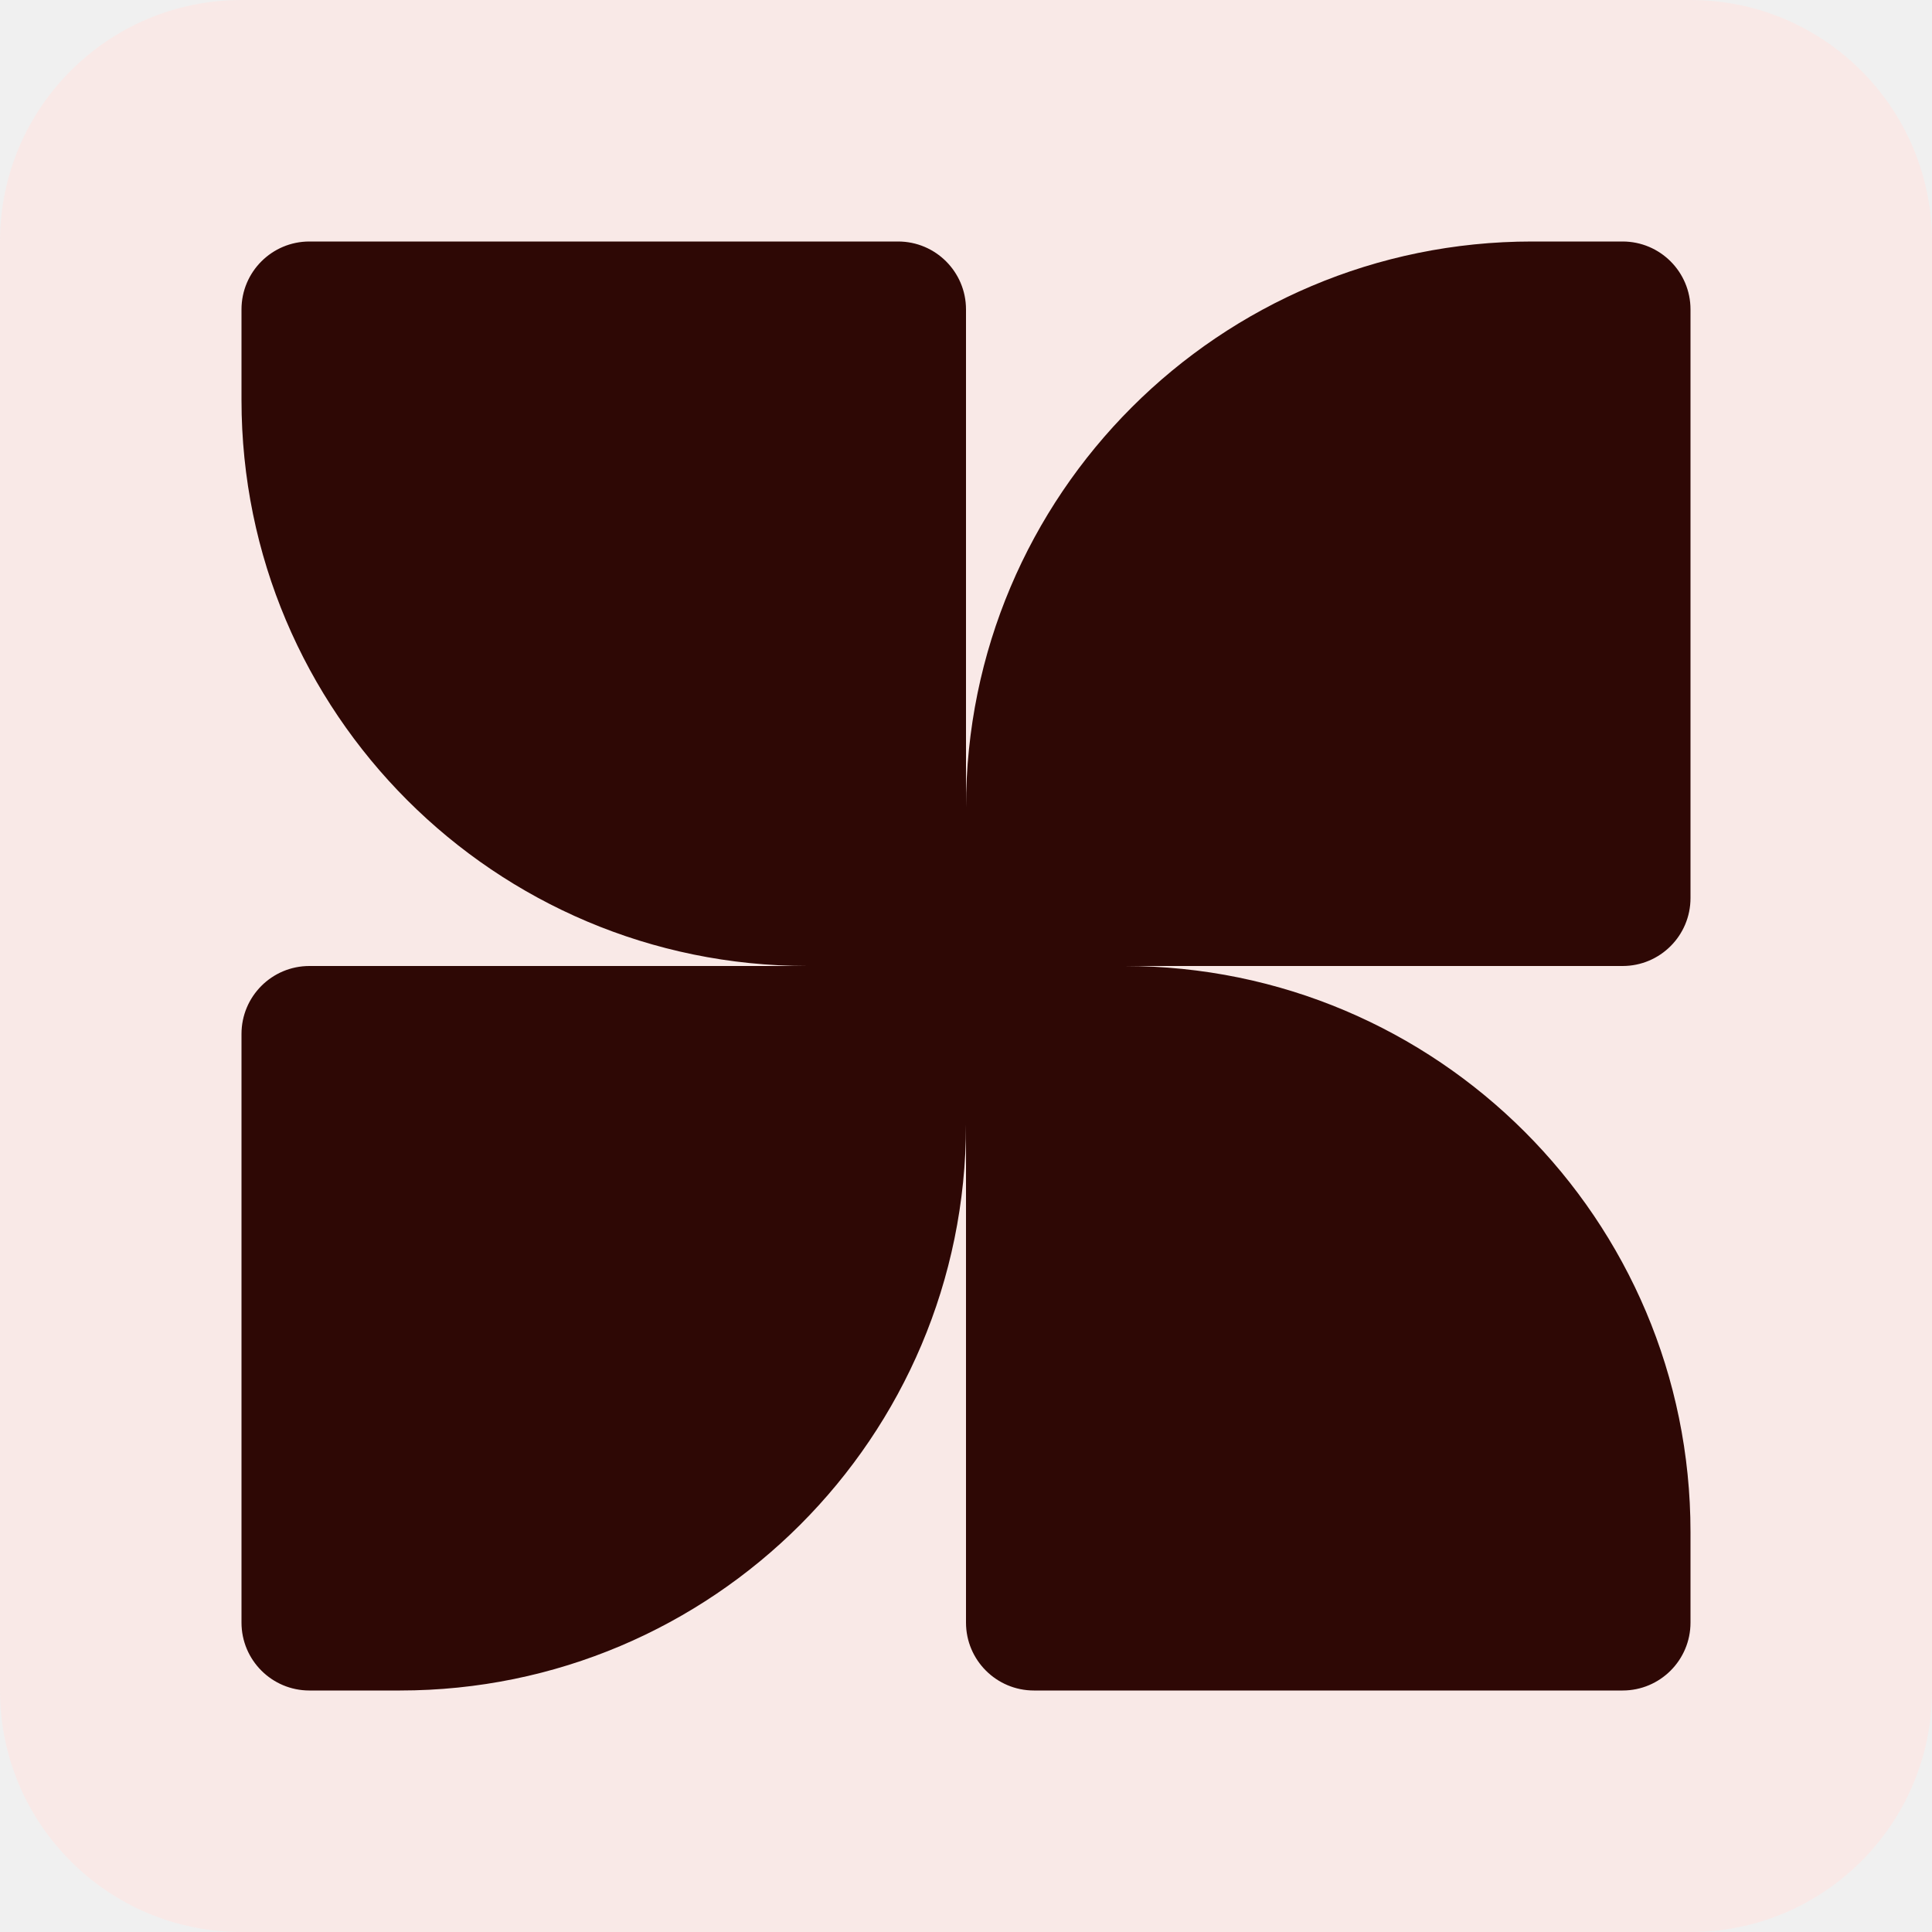
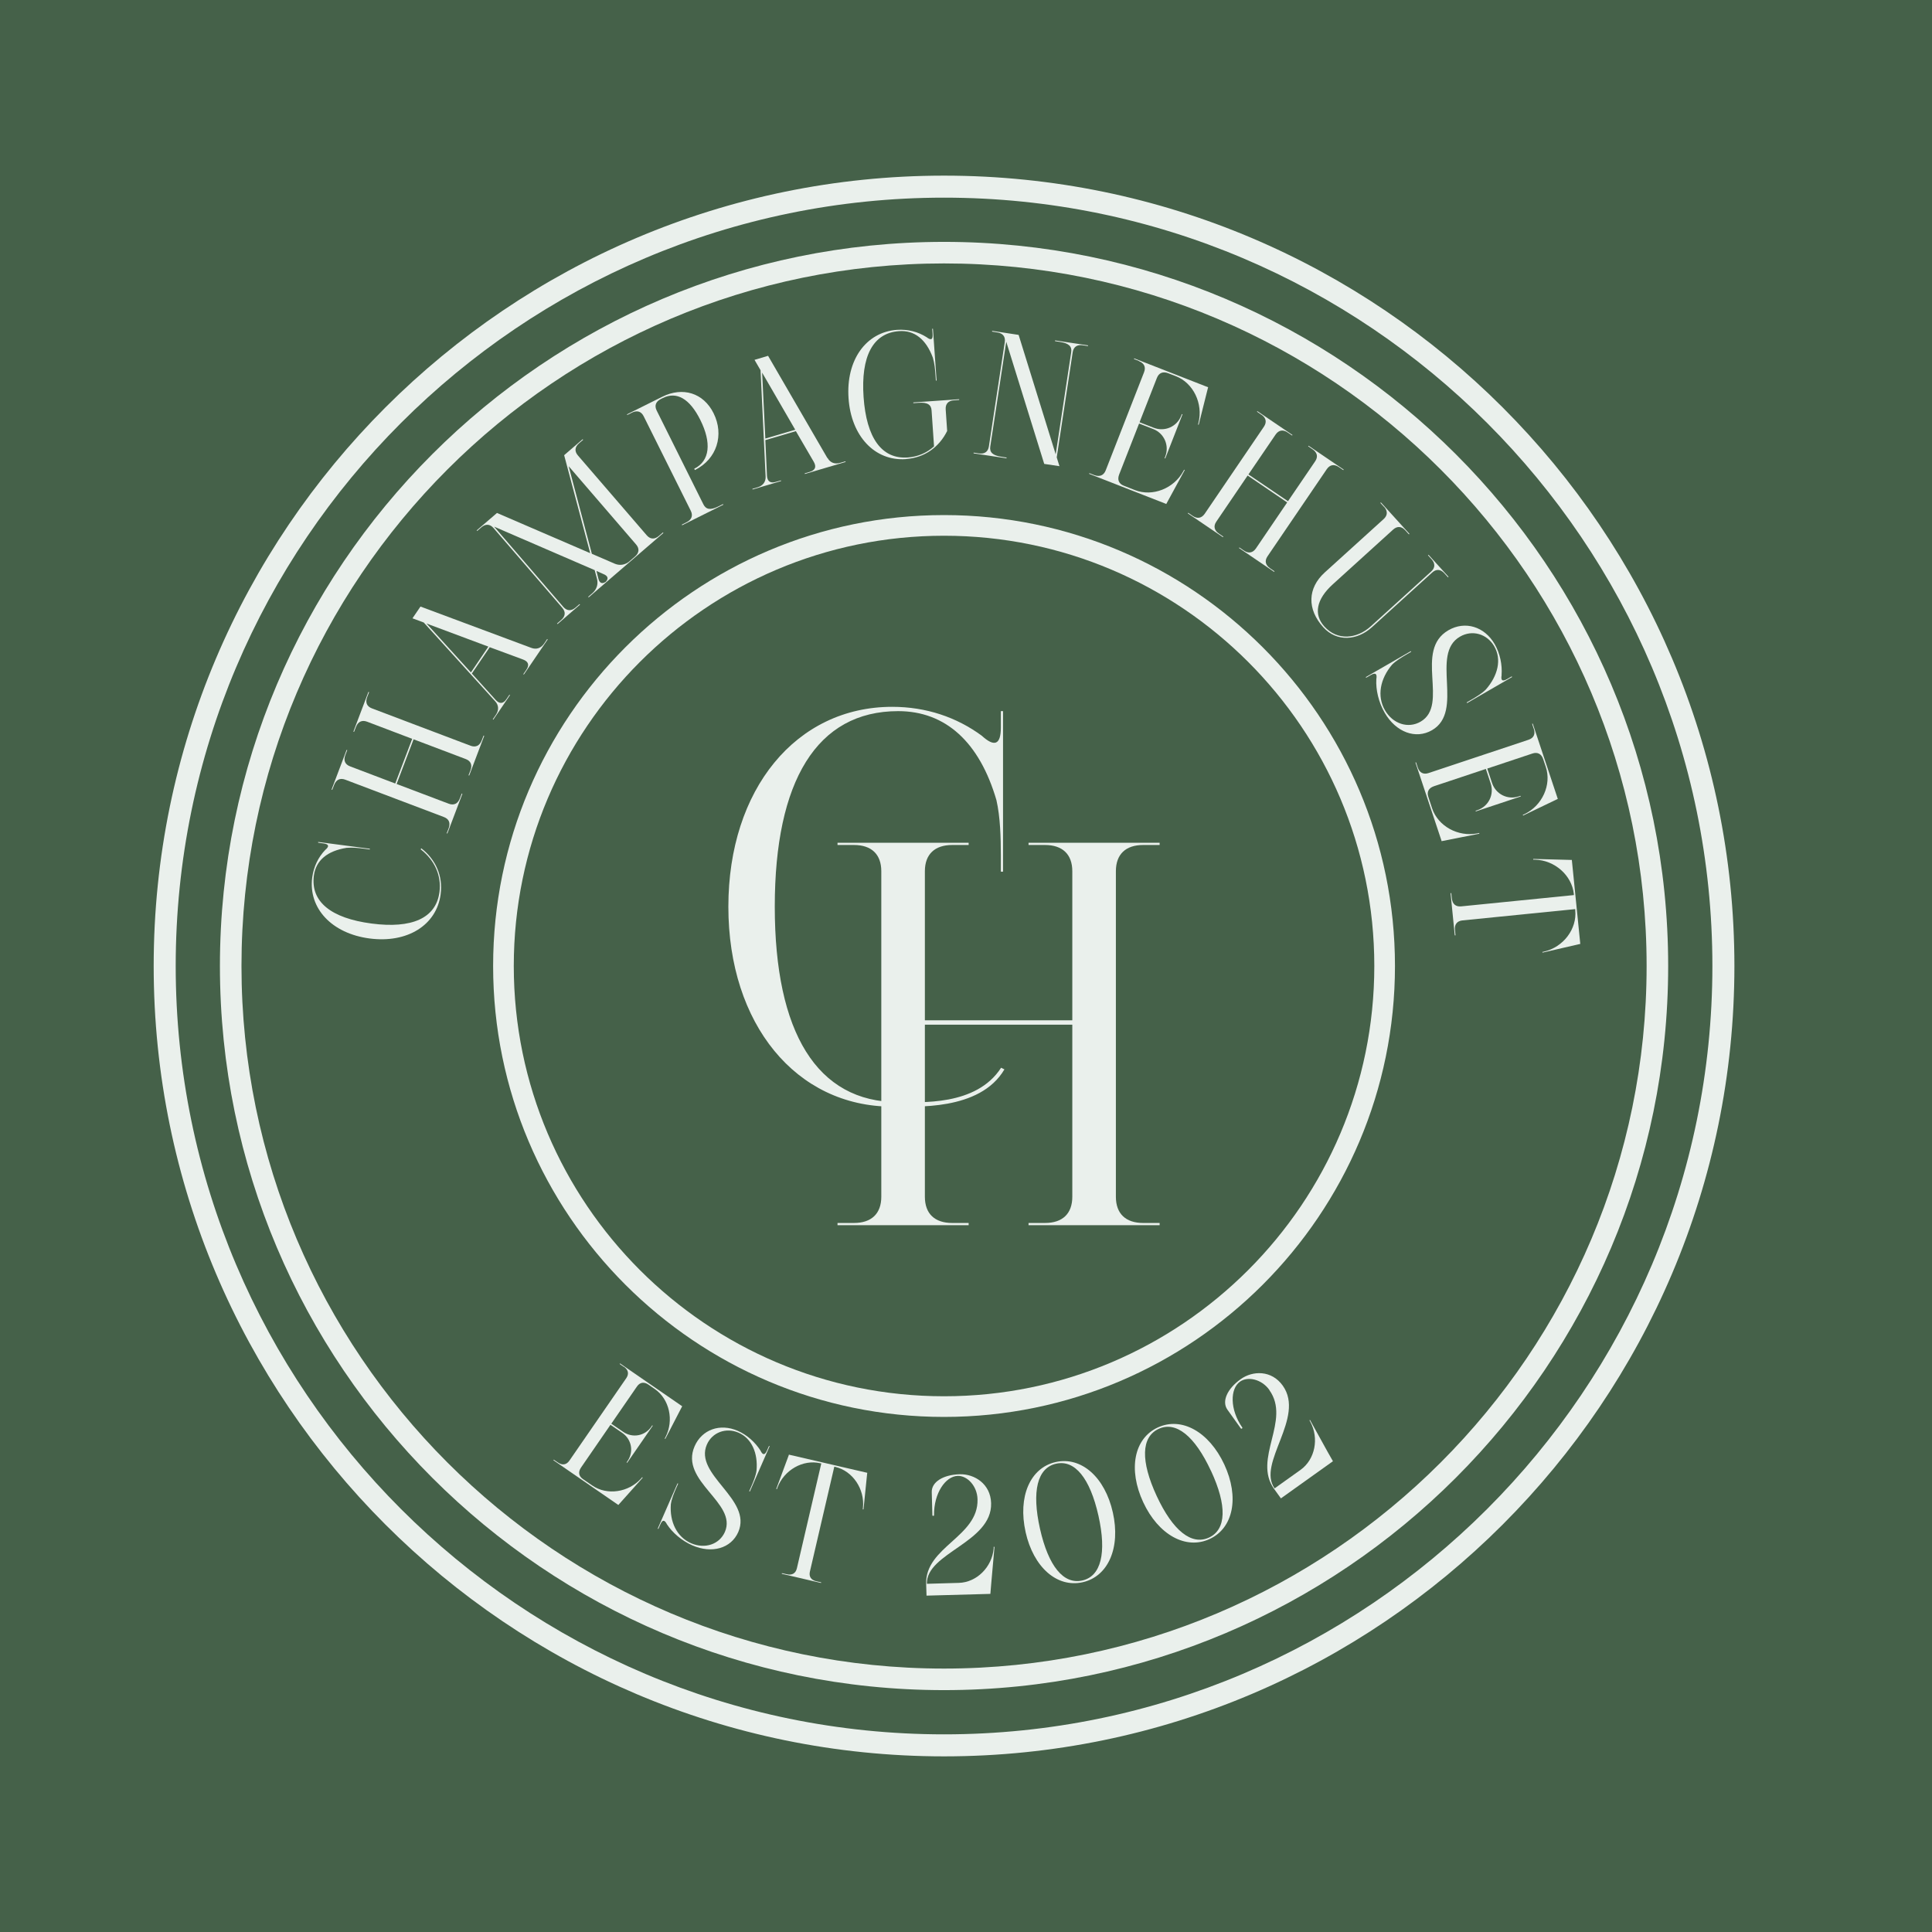
- <svg xmlns="http://www.w3.org/2000/svg" width="256" height="256" viewBox="0 0 256 256" fill="none">
-   <rect width="256" height="256" rx="32" fill="#F9E9E7" />
-   <g clip-path="url(#clip0_2022_4782)">
-     <path d="M203 32C161.579 32 128 65.579 128 107V41C128 36.029 123.971 32 119 32H41C36.029 32 32 36.029 32 41V53C32 94.421 65.579 128 107 128H41C36.029 128 32 132.029 32 137V215C32 219.971 36.029 224 41 224H53C94.421 224 128 190.421 128 149V215C128 219.971 132.029 224 137 224H215C219.971 224 224 219.971 224 215V203C224 161.579 190.421 128 149 128H215C219.971 128 224 123.971 224 119V41C224 36.029 219.971 32 215 32H203Z" fill="#2E0805" />
-   </g>
-   <defs>
-     <clipPath id="clip0_2022_4782">
-       <rect width="192" height="192" fill="white" transform="translate(32 32)" />
-     </clipPath>
-   </defs>
+ <svg xmlns="http://www.w3.org/2000/svg" width="88" height="88" viewBox="0 0 88 88" fill="none">
+   <rect width="88" height="88" fill="#456149" />
+   <path d="M43 64.539C31.676 64.539 22.461 55.324 22.461 44C22.461 32.676 31.676 23.461 43 23.461C54.324 23.461 63.539 32.676 63.539 44C63.539 55.324 54.324 64.539 43 64.539ZM43 24.402C32.194 24.402 23.402 33.194 23.402 44C23.402 54.806 32.194 63.598 43 63.598C53.806 63.598 62.598 54.806 62.598 44C62.598 33.194 53.806 24.402 43 24.402Z" fill="#EAF0EC" />
+   <path d="M43 80C23.151 80 7 63.849 7 44C7 24.151 23.151 8 43 8C62.849 8 79 24.151 79 44C79 63.849 62.849 80 43 80ZM43 9.003C23.703 9.003 8.003 24.703 8.003 44C8.003 63.297 23.703 78.997 43 78.997C62.297 78.997 77.997 63.297 77.997 44C77.997 24.703 62.297 9.003 43 9.003Z" fill="#EAF0EC" />
+   <path d="M43 76.983C24.814 76.983 10.017 62.186 10.017 44C10.017 25.814 24.814 11.017 43 11.017C61.186 11.017 75.983 25.814 75.983 44C75.983 62.186 61.186 76.983 43 76.983ZM43 11.999C25.353 11.999 10.999 26.353 10.999 44C10.999 61.647 25.353 76.001 43 76.001C60.647 76.001 75.001 61.647 75.001 44C75.001 26.353 60.647 11.999 43 11.999Z" fill="#EAF0EC" />
+   <path d="M20.071 40.732C19.887 42.141 18.55 42.972 16.833 42.746C15.115 42.521 14.037 41.372 14.221 39.968C14.288 39.474 14.497 39.044 14.814 38.714C15.007 38.551 14.986 38.451 14.731 38.417L14.492 38.384V38.35L16.845 38.66V38.693L16.603 38.66C16.348 38.626 16.043 38.593 15.788 38.618C14.91 38.756 14.388 39.19 14.296 39.884C14.142 41.075 15.082 41.823 16.92 42.065C18.759 42.308 19.862 41.823 20.017 40.632C20.117 39.871 19.787 39.169 19.16 38.685L19.189 38.639C19.846 39.148 20.18 39.897 20.071 40.728V40.732Z" fill="#EAF0EC" />
+   <path d="M15.22 35.751L15.132 35.977L15.103 35.964L15.788 34.155L15.817 34.167L15.729 34.393C15.637 34.635 15.713 34.819 15.947 34.907L18.003 35.688L18.776 33.653L16.72 32.872C16.486 32.784 16.306 32.872 16.214 33.11L16.126 33.336L16.097 33.323L16.782 31.514L16.812 31.526L16.724 31.752C16.632 31.994 16.707 32.178 16.941 32.266L21.433 33.967C21.667 34.055 21.847 33.967 21.939 33.729L22.027 33.503L22.056 33.516L21.371 35.325L21.341 35.312L21.429 35.087C21.521 34.844 21.446 34.66 21.212 34.573L18.838 33.674L18.065 35.709L20.439 36.608C20.673 36.696 20.853 36.608 20.945 36.37L21.032 36.144L21.061 36.157L20.376 37.966L20.347 37.953L20.435 37.728C20.527 37.485 20.451 37.301 20.217 37.214L15.725 35.513C15.491 35.425 15.312 35.513 15.22 35.751Z" fill="#EAF0EC" />
+   <path d="M24.196 29.508C24.434 29.6 24.643 29.521 24.789 29.308L24.923 29.107L24.948 29.124L23.861 30.724L23.836 30.707L23.974 30.507C24.12 30.294 24.07 30.135 23.832 30.043L22.307 29.479L21.492 30.678L22.583 31.886C22.758 32.074 22.925 32.057 23.067 31.844L23.205 31.643L23.23 31.66L22.47 32.78L22.445 32.763L22.583 32.563C22.729 32.35 22.725 32.124 22.549 31.936L19.302 28.355L18.788 28.163L19.152 27.628L24.196 29.508ZM22.248 29.454L19.428 28.401L21.45 30.628L22.244 29.454H22.248Z" fill="#EAF0EC" />
+   <path d="M21.918 24.026L21.734 24.184L21.713 24.159L22.637 23.365L26.883 25.196L25.696 20.733L26.54 20.006L26.561 20.031L26.377 20.189C26.18 20.357 26.16 20.557 26.323 20.745L29.457 24.381C29.62 24.569 29.82 24.577 30.012 24.41L30.196 24.251L30.217 24.276L26.811 27.21L26.791 27.185L26.974 27.026C27.171 26.859 27.254 26.625 27.196 26.378L27.087 25.969L22.507 23.988L25.658 27.644C25.821 27.832 26.022 27.841 26.214 27.674L26.398 27.515L26.419 27.54L25.395 28.426L25.374 28.401L25.558 28.242C25.754 28.075 25.775 27.874 25.612 27.686L22.478 24.051C22.315 23.863 22.115 23.854 21.922 24.021L21.918 24.026ZM28.679 25.559L28.918 25.354C29.114 25.187 29.135 24.987 28.972 24.799L25.901 21.234L26.958 25.225L28.011 25.68C28.245 25.776 28.487 25.726 28.684 25.559H28.679ZM27.593 26.499C27.731 26.349 27.689 26.228 27.476 26.144L27.167 26.006L27.25 26.336C27.3 26.558 27.417 26.616 27.593 26.499Z" fill="#EAF0EC" />
+   <path d="M28.788 18.794L28.571 18.902L28.558 18.873L30.167 18.071C31.09 17.611 32.039 17.887 32.503 18.823C32.992 19.805 32.658 20.908 31.651 21.41L31.621 21.351C32.336 20.996 32.419 20.169 31.897 19.124C31.412 18.15 30.815 17.82 30.192 18.129L30.1 18.175C29.87 18.292 29.799 18.476 29.912 18.702L32.039 22.973C32.156 23.211 32.365 23.244 32.716 23.069L32.933 22.96L32.946 22.989L31.07 23.925L31.057 23.896L31.274 23.787C31.504 23.67 31.575 23.486 31.462 23.261L29.319 18.961C29.206 18.735 29.018 18.681 28.784 18.794H28.788Z" fill="#EAF0EC" />
+   <path d="M37.693 20.858C37.818 21.084 38.032 21.155 38.278 21.079L38.508 21.013L38.516 21.042L36.661 21.589L36.653 21.56L36.882 21.493C37.129 21.422 37.196 21.268 37.07 21.042L36.251 19.638L34.86 20.047L34.935 21.673C34.952 21.928 35.09 22.024 35.336 21.949L35.57 21.882L35.578 21.911L34.279 22.296L34.271 22.266L34.5 22.199C34.747 22.128 34.889 21.949 34.872 21.694L34.642 16.863L34.367 16.391L34.985 16.207L37.685 20.862L37.693 20.858ZM36.222 19.575L34.714 16.972L34.86 19.976L36.218 19.575H36.222Z" fill="#EAF0EC" />
+   <path d="M41.266 20.912C39.849 21.013 38.767 19.868 38.65 18.138C38.529 16.408 39.44 15.125 40.856 15.024C41.354 14.991 41.817 15.112 42.206 15.359C42.402 15.513 42.499 15.476 42.478 15.217L42.461 14.974H42.494L42.661 17.335H42.628L42.611 17.097C42.595 16.838 42.565 16.537 42.49 16.291C42.181 15.455 41.65 15.033 40.952 15.083C39.753 15.167 39.206 16.241 39.335 18.087C39.465 19.939 40.154 20.925 41.354 20.837C41.813 20.804 42.219 20.624 42.544 20.331L42.432 18.693C42.415 18.43 42.235 18.317 41.843 18.347L41.6 18.363V18.33L43.69 18.184V18.217L43.451 18.234C43.192 18.25 43.059 18.397 43.075 18.648L43.142 19.63C42.774 20.373 42.106 20.85 41.266 20.908V20.912Z" fill="#EAF0EC" />
+   <path d="M45.428 15.142L45.19 15.104V15.07L46.397 15.254L48.086 20.695L48.792 16.044C48.834 15.781 48.683 15.635 48.294 15.576L48.056 15.539V15.505L49.556 15.731V15.764L49.314 15.726C49.059 15.689 48.896 15.802 48.859 16.048L48.132 20.833L48.257 21.234L47.563 21.13L45.833 15.564L45.106 20.336C45.064 20.599 45.215 20.745 45.608 20.804L45.846 20.841V20.875L44.346 20.649V20.616L44.588 20.653C44.843 20.691 45.006 20.578 45.043 20.331L45.766 15.584C45.804 15.338 45.683 15.179 45.428 15.142Z" fill="#EAF0EC" />
+   <path d="M51.876 16.441L51.65 16.353L51.663 16.324L55.031 17.64L55.022 17.661L54.6 19.341H54.567L54.588 19.258C54.809 18.384 54.354 17.444 53.56 17.135L53.213 17.001C52.971 16.909 52.787 16.98 52.695 17.214L51.905 19.233L52.548 19.483C53.05 19.68 53.606 19.437 53.802 18.936L53.831 18.861L53.861 18.873L53.075 20.883L53.046 20.871L53.075 20.795C53.271 20.294 53.029 19.738 52.528 19.542L51.884 19.291L50.977 21.61C50.885 21.848 50.956 22.036 51.19 22.124L51.7 22.325C52.494 22.634 53.468 22.254 53.898 21.464L53.936 21.393L53.961 21.414L53.133 22.935L53.125 22.956L49.607 21.581L49.619 21.552L49.845 21.64C50.087 21.731 50.271 21.656 50.363 21.426L52.11 16.955C52.202 16.721 52.114 16.541 51.876 16.449V16.441Z" fill="#EAF0EC" />
+   <path d="M57.454 18.89L57.254 18.752L57.27 18.727L58.871 19.813L58.854 19.838L58.654 19.701C58.441 19.554 58.244 19.588 58.102 19.793L56.865 21.61L58.666 22.83L59.903 21.013C60.045 20.808 59.999 20.611 59.786 20.465L59.586 20.327L59.602 20.302L61.203 21.389L61.186 21.414L60.985 21.276C60.772 21.13 60.576 21.163 60.434 21.368L57.734 25.338C57.592 25.547 57.638 25.739 57.851 25.885L58.052 26.023L58.035 26.048L56.435 24.962L56.451 24.936L56.652 25.074C56.865 25.221 57.062 25.187 57.204 24.983L58.629 22.885L56.828 21.66L55.403 23.758C55.261 23.963 55.306 24.159 55.52 24.305L55.72 24.443L55.703 24.468L54.103 23.382L54.12 23.357L54.32 23.495C54.533 23.641 54.73 23.608 54.872 23.403L57.571 19.433C57.709 19.224 57.667 19.032 57.454 18.886V18.89Z" fill="#EAF0EC" />
+   <path d="M63.037 23.085L62.874 22.906L62.899 22.885L64.199 24.318L64.174 24.339L64.011 24.159C63.84 23.967 63.639 23.954 63.455 24.122L60.71 26.612C59.957 27.293 59.824 27.983 60.321 28.534C60.91 29.186 61.792 29.115 62.444 28.522L65.189 26.031C65.373 25.864 65.377 25.664 65.206 25.471L65.043 25.292L65.068 25.271L65.979 26.274L65.954 26.295L65.791 26.115C65.62 25.923 65.419 25.91 65.235 26.077L62.49 28.568C61.817 29.178 60.889 29.249 60.275 28.572C59.527 27.749 59.556 26.788 60.338 26.077L63.025 23.641C63.209 23.474 63.213 23.273 63.041 23.081L63.037 23.085Z" fill="#EAF0EC" />
+   <path d="M68.398 30.749C68.353 30.991 68.428 31.058 68.649 30.929L68.858 30.808L68.875 30.837L66.823 32.024L66.806 31.994L67.015 31.873C67.237 31.744 67.5 31.585 67.676 31.409C68.231 30.778 68.407 30.03 68.06 29.437C67.734 28.873 67.061 28.672 66.501 28.998C65.126 29.792 66.719 32.4 65.223 33.261C64.483 33.687 63.585 33.352 63.071 32.467C62.795 31.99 62.661 31.418 62.69 30.937C62.732 30.691 62.657 30.62 62.435 30.749L62.227 30.87L62.21 30.841L64.261 29.659L64.278 29.688L64.069 29.809C63.848 29.939 63.585 30.097 63.409 30.273C62.862 30.916 62.711 31.706 63.083 32.35C63.443 32.972 64.14 33.198 64.704 32.872C66.029 32.107 64.383 29.625 65.975 28.706C66.735 28.267 67.617 28.539 68.081 29.341C68.323 29.759 68.432 30.285 68.394 30.753L68.398 30.749Z" fill="#EAF0EC" />
+   <path d="M69.861 33.198L69.786 32.968L69.815 32.96L70.956 36.391L70.935 36.399L69.376 37.147L69.36 37.118L69.435 37.084C70.25 36.696 70.68 35.743 70.409 34.932L70.291 34.581C70.212 34.339 70.032 34.243 69.798 34.322L67.742 35.007L67.96 35.663C68.131 36.177 68.67 36.445 69.184 36.273L69.259 36.248L69.268 36.278L67.22 36.959L67.212 36.929L67.287 36.904C67.801 36.733 68.068 36.194 67.897 35.68L67.68 35.024L65.319 35.81C65.072 35.893 64.98 36.069 65.06 36.303L65.231 36.821C65.503 37.632 66.414 38.133 67.299 37.958L67.379 37.941V37.974L65.686 38.309L65.666 38.317L64.471 34.731L64.5 34.723L64.575 34.953C64.654 35.195 64.834 35.291 65.068 35.212L69.623 33.695C69.861 33.616 69.945 33.436 69.861 33.19V33.198Z" fill="#EAF0EC" />
+   <path d="M71.946 43.001L70.262 43.39L70.25 43.361L70.329 43.344C71.207 43.143 71.838 42.312 71.75 41.459V41.409L66.614 41.923C66.368 41.948 66.242 42.107 66.272 42.362L66.297 42.604H66.263L66.071 40.682H66.104L66.129 40.92C66.154 41.175 66.305 41.309 66.556 41.284L71.687 40.77V40.72C71.595 39.871 70.814 39.178 69.915 39.157H69.836V39.123L71.57 39.169H71.595L71.98 42.997H71.955L71.946 43.001Z" fill="#EAF0EC" />
+   <path d="M28.412 62.257L28.224 62.127L28.241 62.102L31.074 64.054L31.061 64.075L30.305 65.537L30.276 65.525L30.313 65.458C30.706 64.697 30.493 63.728 29.824 63.268L29.536 63.068C29.335 62.93 29.147 62.959 29.014 63.151L27.844 64.848L28.387 65.22C28.809 65.512 29.373 65.408 29.666 64.986L29.707 64.923L29.732 64.94L28.567 66.628L28.541 66.611L28.583 66.549C28.876 66.126 28.771 65.562 28.349 65.27L27.806 64.898L26.465 66.845C26.327 67.046 26.356 67.234 26.548 67.368L26.979 67.664C27.647 68.124 28.629 67.982 29.202 67.343L29.252 67.284L29.273 67.309L28.178 68.534L28.165 68.55L25.207 66.511L25.224 66.486L25.412 66.615C25.612 66.753 25.8 66.724 25.934 66.532L28.525 62.775C28.659 62.579 28.621 62.395 28.416 62.253L28.412 62.257Z" fill="#EAF0EC" />
+   <path d="M34.638 66.072C34.739 66.281 34.835 66.294 34.935 66.068L35.027 65.859L35.056 65.872L34.154 67.936L34.124 67.923L34.216 67.715C34.316 67.489 34.425 67.221 34.459 66.983C34.53 66.185 34.237 65.516 33.64 65.257C33.071 65.011 32.444 65.237 32.198 65.796C31.592 67.18 34.283 68.279 33.627 69.783C33.301 70.527 32.424 70.778 31.534 70.389C31.057 70.18 30.631 69.816 30.38 69.432C30.271 69.219 30.175 69.21 30.079 69.432L29.987 69.641L29.958 69.628L30.861 67.564L30.89 67.577L30.798 67.785C30.698 68.011 30.589 68.279 30.556 68.517C30.497 69.319 30.831 70.009 31.479 70.293C32.106 70.564 32.766 70.347 33.017 69.779C33.598 68.446 30.94 67.476 31.638 65.876C31.972 65.111 32.8 64.819 33.606 65.174C34.028 65.358 34.404 65.7 34.642 66.076L34.638 66.072Z" fill="#EAF0EC" />
+   <path d="M39.498 67.113L39.331 68.751H39.298L39.306 68.676C39.394 67.823 38.838 67 38.048 66.816L38.002 66.803L36.891 71.58C36.836 71.81 36.941 71.968 37.179 72.023L37.405 72.073L37.396 72.102L35.608 71.684L35.616 71.655L35.842 71.705C36.08 71.76 36.243 71.663 36.297 71.434L37.409 66.657L37.363 66.649C36.573 66.465 35.712 66.958 35.411 67.76L35.386 67.832L35.357 67.819L35.929 66.277V66.256L39.502 67.084V67.104L39.498 67.113Z" fill="#EAF0EC" />
+   <path d="M44.525 68.287C44.508 67.681 44.057 67.213 43.623 67.225C43.071 67.242 42.532 68.007 42.544 69.018C42.544 69.035 42.536 69.043 42.524 69.043H42.494C42.494 69.043 42.469 69.039 42.469 69.022L42.44 67.965C42.428 67.505 42.954 67.171 43.719 67.15C44.383 67.134 45.119 67.585 45.144 68.467C45.194 70.259 42.177 70.731 42.219 72.14L43.673 72.098C44.483 72.077 45.185 71.383 45.261 70.531V70.456H45.298L45.152 72.098L45.11 72.599L42.202 72.679L42.185 72.144C42.139 70.451 44.571 70 44.525 68.295V68.287Z" fill="#EAF0EC" />
+   <path d="M46.715 69.783C46.355 68.174 46.92 66.858 48.086 66.594C49.251 66.331 50.33 67.284 50.689 68.893C51.048 70.493 50.48 71.805 49.314 72.069C48.148 72.332 47.074 71.388 46.715 69.787V69.783ZM50.033 69.039C49.648 67.326 48.955 66.478 48.102 66.67C47.25 66.862 46.986 67.923 47.371 69.637C47.755 71.342 48.445 72.181 49.297 71.989C50.15 71.797 50.413 70.74 50.033 69.039Z" fill="#EAF0EC" />
+   <path d="M52.072 68.425C51.378 66.933 51.65 65.521 52.736 65.019C53.819 64.518 55.072 65.216 55.766 66.707C56.456 68.195 56.18 69.599 55.097 70.1C54.015 70.602 52.762 69.908 52.072 68.425ZM55.156 66.992C54.416 65.399 53.56 64.718 52.77 65.086C51.98 65.454 51.947 66.549 52.686 68.141C53.422 69.724 54.274 70.401 55.068 70.034C55.862 69.666 55.896 68.579 55.16 66.996L55.156 66.992Z" fill="#EAF0EC" />
+   <path d="M57.818 63.31C57.467 62.817 56.832 62.679 56.477 62.934C56.029 63.256 56.008 64.192 56.585 65.023C56.593 65.036 56.593 65.044 56.581 65.057L56.556 65.073C56.556 65.073 56.531 65.082 56.523 65.069L55.908 64.209C55.641 63.837 55.892 63.26 56.514 62.817C57.057 62.428 57.918 62.399 58.428 63.114C59.468 64.572 57.237 66.649 58.056 67.794L59.239 66.95C59.899 66.478 60.091 65.512 59.682 64.76L59.644 64.693L59.669 64.677L60.467 66.122L60.714 66.557L58.344 68.249L58.031 67.815C57.049 66.44 58.812 64.706 57.818 63.318V63.31Z" fill="#EAF0EC" />
+   <path d="M40.639 50.406C36.26 50.406 33.176 46.649 33.176 41.3C33.176 35.952 36.26 32.195 40.639 32.195C42.181 32.195 43.572 32.667 44.718 33.511C45.29 34.034 45.587 33.933 45.587 33.139V32.391H45.687V39.704H45.587V38.956C45.587 38.158 45.562 37.214 45.386 36.445C44.617 33.808 43.071 32.391 40.911 32.391C37.204 32.391 35.29 35.576 35.29 41.296C35.29 47.017 37.204 50.201 40.911 50.201C41.905 50.201 44.463 50.398 45.599 48.634L45.75 48.709C44.63 50.615 41.663 50.402 40.639 50.402V50.406Z" fill="#EAF0EC" />
+   <path d="M38.897 38.488H38.148V38.388H44.12V38.488H43.372C42.578 38.488 42.127 38.91 42.127 39.683V46.474H48.842V39.683C48.842 38.914 48.395 38.488 47.597 38.488H46.849V38.388H52.82V38.488H52.072C51.274 38.488 50.827 38.91 50.827 39.683V54.51C50.827 55.283 51.274 55.705 52.072 55.705H52.82V55.805H46.849V55.705H47.597C48.395 55.705 48.842 55.283 48.842 54.51V46.674H42.127V54.51C42.127 55.283 42.574 55.705 43.372 55.705H44.12V55.805H38.148V55.705H38.897C39.69 55.705 40.142 55.283 40.142 54.51V39.683C40.142 38.914 39.695 38.488 38.897 38.488Z" fill="#EAF0EC" />
</svg>
